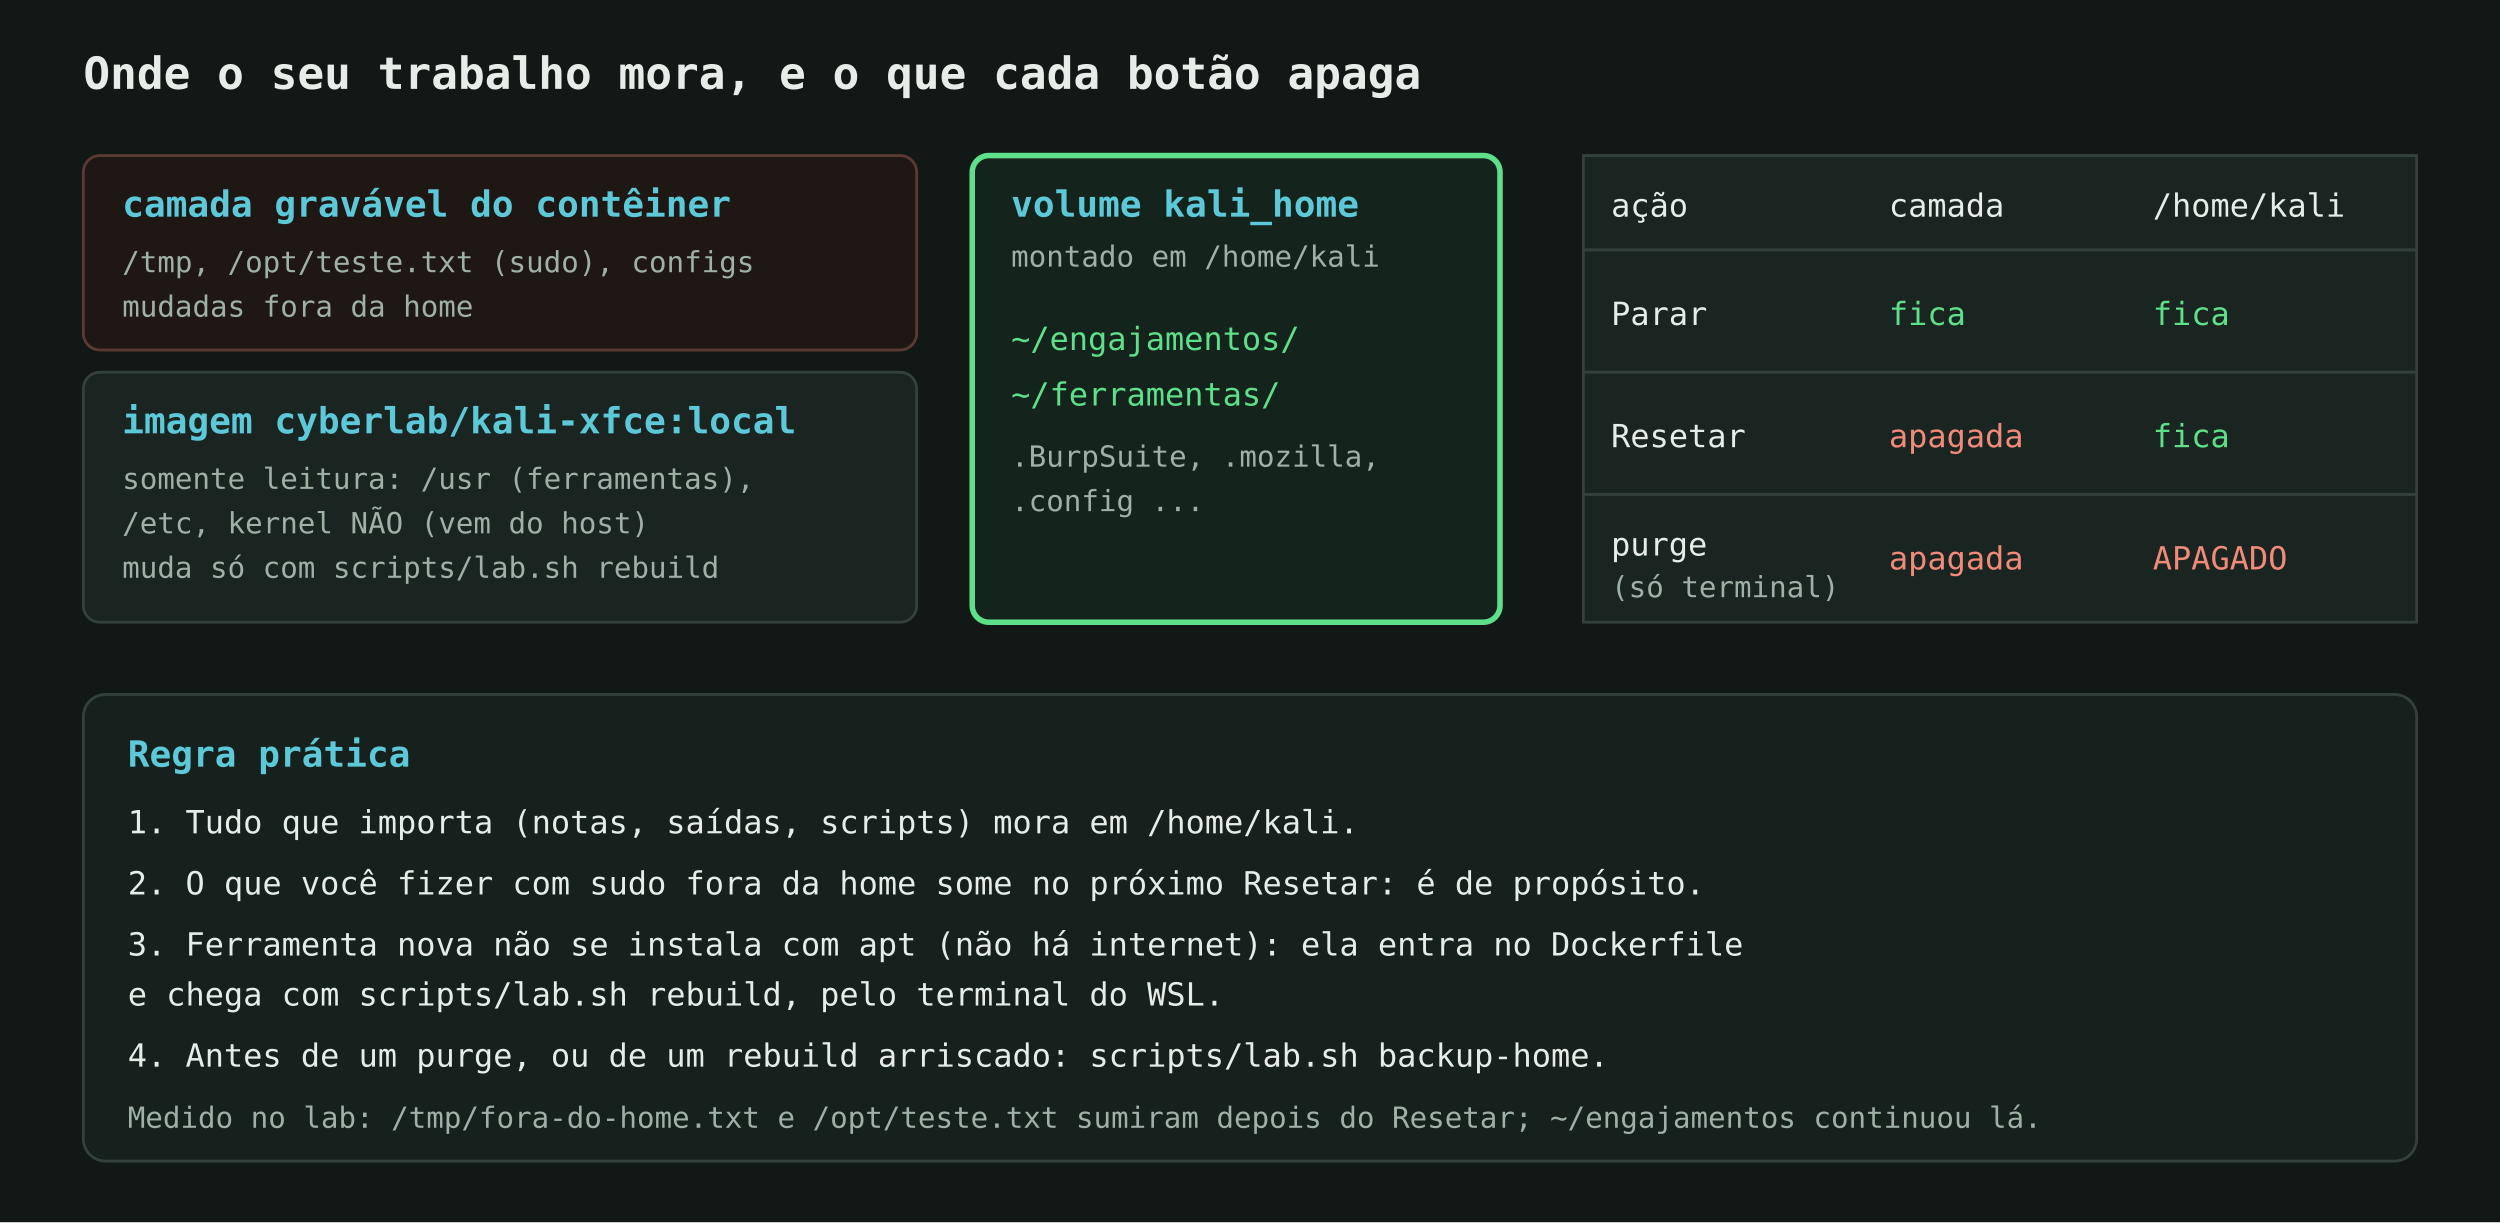
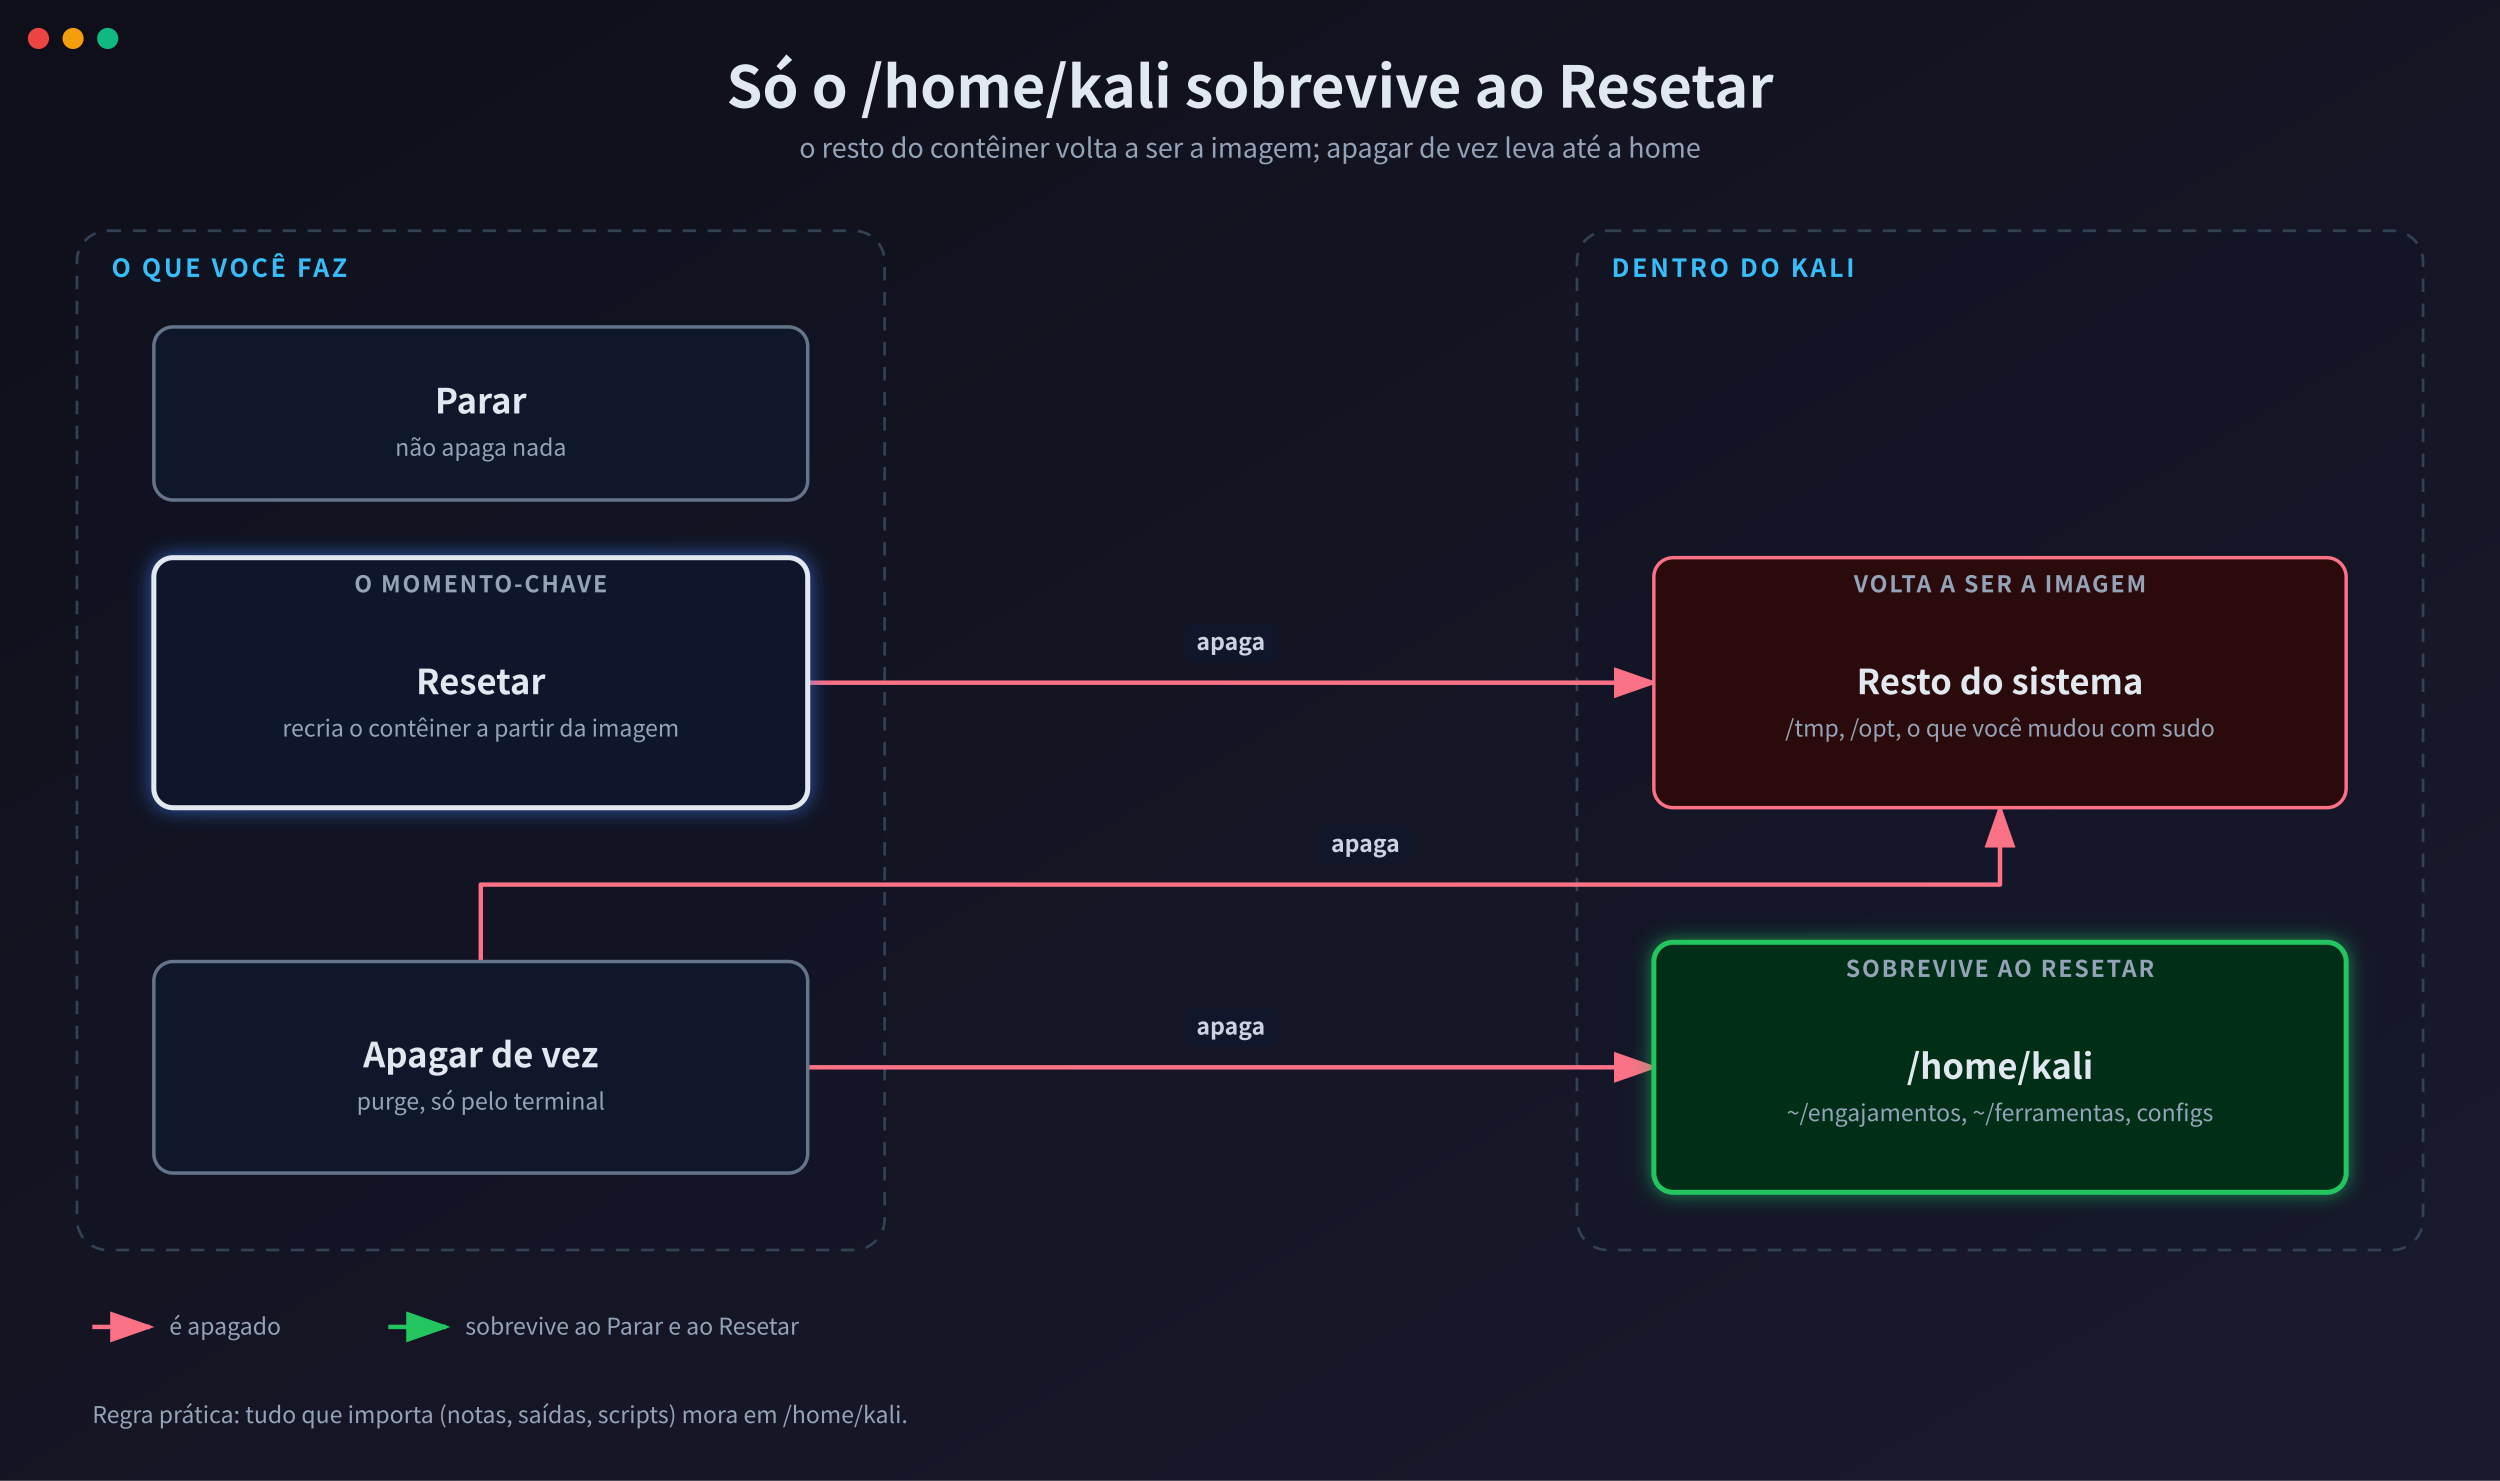
- <svg xmlns="http://www.w3.org/2000/svg" viewBox="0 0 900 440" role="img" aria-labelledby="t d">
-   <style>
-     text { font-family: ui-monospace, "DejaVu Sans Mono", Menlo, Consolas, monospace; fill: #e6ede8; }
-     .t { font-size: 16px; font-weight: 700; }
-     .h { font-size: 13px; font-weight: 700; fill: #5cc8d8; }
-     .b { font-size: 11.5px; }
-     .s { font-size: 10.5px; fill: #9fb0a6; }
-     .g { fill: #5ee08a; }
-     .r { fill: #f08a7a; }
-   </style>
-   <rect width="900" height="440" fill="#121815" />
-   <text class="t" x="30" y="32">Onde o seu trabalho mora, e o que cada botão apaga</text>
-   <rect x="30" y="56" width="300" height="70" rx="6" fill="#1f1714" stroke="#5a3a33" />
-   <text class="h" x="44" y="78">camada gravável do contêiner</text>
-   <text class="s" x="44" y="98">/tmp, /opt/teste.txt (sudo), configs</text>
-   <text class="s" x="44" y="114">mudadas fora da home</text>
-   <rect x="30" y="134" width="300" height="90" rx="6" fill="#1a2420" stroke="#34413b" />
-   <text class="h" x="44" y="156">imagem cyberlab/kali-xfce:local</text>
-   <text class="s" x="44" y="176">somente leitura: /usr (ferramentas),</text>
-   <text class="s" x="44" y="192">/etc, kernel NÃO (vem do host)</text>
-   <text class="s" x="44" y="208">muda só com scripts/lab.sh rebuild</text>
-   <rect x="350" y="56" width="190" height="168" rx="6" fill="#14231b" stroke="#5ee08a" stroke-width="2" />
-   <text class="h" x="364" y="78">volume kali_home</text>
-   <text class="s" x="364" y="96">montado em /home/kali</text>
-   <text class="b g" x="364" y="126">~/engajamentos/</text>
-   <text class="b g" x="364" y="146">~/ferramentas/</text>
-   <text class="s" x="364" y="168">.BurpSuite, .mozilla,</text>
-   <text class="s" x="364" y="184">.config ...</text>
-   <g fill="#1a2420" stroke="#34413b">
-     <rect x="570" y="56" width="300" height="34" />
-     <rect x="570" y="90" width="300" height="44" />
-     <rect x="570" y="134" width="300" height="44" />
-     <rect x="570" y="178" width="300" height="46" />
+ <svg xmlns="http://www.w3.org/2000/svg" viewBox="0 0 1300 770" width="1300" height="770" data-generator="fireworks-tech-graph" data-schema-version="1" data-text-metrics="heuristic-v1" data-style-id="2" data-visual-theme="Dark Terminal" data-diagram-type="architecture" data-motion-scene="" data-semantic-profile="generic" data-semantic-valid="true" data-quality-profile="standard" data-max-bends-per-edge="12" data-max-total-bends="100" data-max-route-stretch="5.0" data-max-bridged-crossings="8" data-min-node-gap="0.0" data-min-container-gutter="0.0" data-min-label-clearance="2.0" data-min-segment-length="0.0">
+   <defs>
+     <marker id="arrowA" markerWidth="10" markerHeight="7" refX="9" refY="3.5" orient="auto">
+       <polygon points="0 0, 10 3.5, 0 7" fill="#a855f7" />
+     </marker>
+     <marker id="arrowB" markerWidth="10" markerHeight="7" refX="9" refY="3.5" orient="auto">
+       <polygon points="0 0, 10 3.5, 0 7" fill="#22c55e" />
+     </marker>
+     <marker id="arrowC" markerWidth="10" markerHeight="7" refX="9" refY="3.5" orient="auto">
+       <polygon points="0 0, 10 3.5, 0 7" fill="#38bdf8" />
+     </marker>
+     <marker id="arrowE" markerWidth="10" markerHeight="7" refX="9" refY="3.5" orient="auto">
+       <polygon points="0 0, 10 3.5, 0 7" fill="#fb7185" />
+     </marker>
+     <marker id="arrowF" markerWidth="10" markerHeight="7" refX="9" refY="3.5" orient="auto">
+       <polygon points="0 0, 10 3.5, 0 7" fill="#f59e0b" />
+     </marker>
+     <marker id="arrowG" markerWidth="10" markerHeight="7" refX="9" refY="3.5" orient="auto">
+       <polygon points="0 0, 10 3.5, 0 7" fill="#f97316" />
+     </marker>
+     <marker id="arrowH" markerWidth="10" markerHeight="7" refX="9" refY="3.5" orient="auto">
+       <polygon points="0 0, 10 3.5, 0 7" fill="#94a3b8" />
+     </marker>
+     <linearGradient id="terminalGradient" x1="0%" y1="0%" x2="100%" y2="100%">
+       <stop offset="0%" stop-color="#0f0f1a" />
+       <stop offset="100%" stop-color="#1a1a2e" />
+     </linearGradient>
+     <filter id="glowBlue" x="-30%" y="-30%" width="160%" height="160%">
+       <feDropShadow dx="0" dy="0" stdDeviation="5" flood-color="#3b82f6" flood-opacity="0.65" />
+     </filter>
+     <filter id="glowPurple" x="-30%" y="-30%" width="160%" height="160%">
+       <feDropShadow dx="0" dy="0" stdDeviation="5" flood-color="#a855f7" flood-opacity="0.72" />
+     </filter>
+     <filter id="glowGreen" x="-30%" y="-30%" width="160%" height="160%">
+       <feDropShadow dx="0" dy="0" stdDeviation="5" flood-color="#22c55e" flood-opacity="0.62" />
+     </filter>
+     <filter id="glowOrange" x="-30%" y="-30%" width="160%" height="160%">
+       <feDropShadow dx="0" dy="0" stdDeviation="5" flood-color="#f97316" flood-opacity="0.62" />
+     </filter>
+     <style>
+     text { font-family: 'SF Mono', 'Fira Code', Menlo, 'Noto Sans CJK SC', 'Microsoft YaHei', 'SimHei', monospace; }
+     .title { font-size: 30px; font-weight: 700; fill: #e2e8f0; }
+     .subtitle { font-size: 14px; font-weight: 500; fill: #94a3b8; }
+     .section { font-size: 13px; font-weight: 700; fill: #38bdf8; letter-spacing: 1.4px; }
+     .section-sub { font-size: 12px; font-weight: 500; fill: #94a3b8; }
+     .node-title { font-weight: 700; fill: #e2e8f0; }
+     .node-sub { font-weight: 500; fill: #94a3b8; }
+     .node-type { font-size: 12px; font-weight: 700; fill: #94a3b8; letter-spacing: 0.08em; }
+     .arrow-label { font-size: 12px; font-weight: 600; fill: #cbd5e1; }
+     .legend { font-size: 12px; font-weight: 500; fill: #94a3b8; }
+     .footnote { font-size: 12px; font-weight: 500; fill: #94a3b8; }
+     .metric-label { font-size: 8.5px; font-weight: 700; fill: #94a3b8; text-transform: uppercase; }
+     .metric-value { font-size: 9.5px; font-weight: 700; fill: #e2e8f0; }
+     </style>
+   </defs>
+   <rect data-graph-role="background" width="1300.0" height="770.0" fill="url(#terminalGradient)" />
+   <circle cx="20.0" cy="20" r="5.5" fill="#ef4444" />
+   <circle cx="38.0" cy="20" r="5.5" fill="#f59e0b" />
+   <circle cx="56.0" cy="20" r="5.5" fill="#10b981" />
+   <text x="650.0" y="56" text-anchor="middle" class="title">Só o /home/kali sobrevive ao Resetar</text>
+   <text x="650.0" y="82" text-anchor="middle" class="subtitle">o resto do contêiner volta a ser a imagem; apagar de vez leva até a home</text>
+   <g id="acoes" data-graph-role="container" data-container-id="acoes" data-semantic-role="boundary" data-graph-bounds="40,120,460,650">
+     <rect data-graph-role="container" x="40.0" y="120.0" width="420.0" height="530.0" rx="16.0" fill="rgba(15,23,42,0.28)" stroke="#334155" stroke-width="1.4" stroke-dasharray="7 6" />
+     <text x="58.0" y="144.0" class="section">O QUE VOCÊ FAZ</text>
+     <rect id="acoes-header" data-graph-role="reserved" data-reserved-kind="container-header" x="48" y="126" width="126.98" height="30" fill="none" stroke="none" />
  </g>
-   <text class="b" x="580" y="78">ação</text>
-   <text class="b" x="680" y="78">camada</text>
-   <text class="b" x="775" y="78">/home/kali</text>
-   <text class="b" x="580" y="117">Parar</text>
-   <text class="b g" x="680" y="117">fica</text>
-   <text class="b g" x="775" y="117">fica</text>
-   <text class="b" x="580" y="161">Resetar</text>
-   <text class="b r" x="680" y="161">apagada</text>
-   <text class="b g" x="775" y="161">fica</text>
-   <text class="b" x="580" y="200">purge</text>
-   <text class="s" x="580" y="215">(só terminal)</text>
-   <text class="b r" x="680" y="205">apagada</text>
-   <text class="b r" x="775" y="205">APAGADO</text>
-   <rect x="30" y="250" width="840" height="168" rx="8" fill="#16201c" stroke="#34413b" />
-   <text class="h" x="46" y="276">Regra prática</text>
-   <text class="b" x="46" y="300">1. Tudo que importa (notas, saídas, scripts) mora em /home/kali.</text>
-   <text class="b" x="46" y="322">2. O que você fizer com sudo fora da home some no próximo Resetar: é de propósito.</text>
-   <text class="b" x="46" y="344">3. Ferramenta nova não se instala com apt (não há internet): ela entra no Dockerfile</text>
-   <text class="b" x="46" y="362">   e chega com scripts/lab.sh rebuild, pelo terminal do WSL.</text>
-   <text class="b" x="46" y="384">4. Antes de um purge, ou de um rebuild arriscado: scripts/lab.sh backup-home.</text>
-   <text class="s" x="46" y="406">Medido no lab: /tmp/fora-do-home.txt e /opt/teste.txt sumiram depois do Resetar; ~/engajamentos continuou lá.</text>
+   <g id="kali" data-graph-role="container" data-container-id="kali" data-semantic-role="boundary" data-graph-bounds="820,120,1260,650">
+     <rect data-graph-role="container" x="820.0" y="120.0" width="440.0" height="530.0" rx="16.0" fill="rgba(15,23,42,0.28)" stroke="#334155" stroke-width="1.4" stroke-dasharray="7 6" />
+     <text x="838.0" y="144.0" class="section">DENTRO DO KALI</text>
+     <rect id="kali-header" data-graph-role="reserved" data-reserved-kind="container-header" x="828" y="126" width="126.46" height="30" fill="none" stroke="none" />
+   </g>
+   <path id="p1" data-graph-role="edge" data-edge-id="p1" data-source="purge" data-target="sistema" data-edge-kind="flow" data-topic-id="" data-flow="" data-motion-role="" data-motion-stage="" data-motion-order="" data-protocol="" data-via="" data-critical-path-id="" data-critical-hop="" data-critical-hops="" data-critical="false" data-bends="2" data-route-stretch="1.0" data-bridges="" d="M 250,500 L 250,460 L 380,460 L 1040,460 L 1040,420" fill="none" stroke="#fb7185" stroke-width="2.3" stroke-linecap="round" stroke-linejoin="round" marker-end="url(#arrowE)" />
+   <path id="r1" data-graph-role="edge" data-edge-id="r1" data-source="resetar" data-target="sistema" data-edge-kind="flow" data-topic-id="" data-flow="" data-motion-role="" data-motion-stage="" data-motion-order="" data-protocol="" data-via="" data-critical-path-id="" data-critical-hop="" data-critical-hops="" data-critical="false" data-bends="0" data-route-stretch="1.0" data-bridges="" d="M 420,355 L 860,355" fill="none" stroke="#fb7185" stroke-width="2.3" stroke-linecap="round" stroke-linejoin="round" marker-end="url(#arrowE)" />
+   <path id="p2" data-graph-role="edge" data-edge-id="p2" data-source="purge" data-target="home" data-edge-kind="flow" data-topic-id="" data-flow="" data-motion-role="" data-motion-stage="" data-motion-order="" data-protocol="" data-via="" data-critical-path-id="" data-critical-hop="" data-critical-hops="" data-critical="false" data-bends="0" data-route-stretch="1.0" data-bridges="" d="M 420,555 L 860,555" fill="none" stroke="#fb7185" stroke-width="2.3" stroke-linecap="round" stroke-linejoin="round" marker-end="url(#arrowE)" />
+   <g id="node-parar" data-graph-role="node" data-node-id="parar" data-semantic-role="node" data-motion-role="" data-motion-stage="" data-motion-order="" data-parent="acoes" data-deployment-id="" data-topic-id="" data-span-id="" data-station-order="" data-status="" data-start-ms="" data-duration-ms="" data-parent-span="" data-graph-bounds="80,170,420,260">
+     <rect x="80.0" y="170.0" width="340.0" height="90.0" rx="10.0" fill="#0f172a" stroke="#64748b" stroke-width="1.8" />
+     <text data-text-role="title" data-full-text="Parar" data-text-max-width="316.0" x="250.0" y="215.0" text-anchor="middle" class="node-title" font-size="18">Parar</text>
+     <text data-text-role="subtitle" data-full-text="não apaga nada" data-text-max-width="316.0" x="250.0" y="237.0" text-anchor="middle" class="node-sub" font-size="12">não apaga nada</text>
+   </g>
+   <g id="node-resetar" data-graph-role="node" data-node-id="resetar" data-semantic-role="node" data-motion-role="" data-motion-stage="" data-motion-order="" data-parent="acoes" data-deployment-id="" data-topic-id="" data-span-id="" data-station-order="" data-status="" data-start-ms="" data-duration-ms="" data-parent-span="" data-graph-bounds="80,290,420,420">
+     <rect x="80.0" y="290.0" width="340.0" height="130.0" rx="10.0" fill="#0f172a" stroke="#e2e8f0" stroke-width="2.6" filter="url(#glowBlue)" />
+     <text x="250.0" y="308.0" text-anchor="middle" class="node-type">O MOMENTO-CHAVE</text>
+     <text data-text-role="title" data-full-text="Resetar" data-text-max-width="316.0" x="250.0" y="361.0" text-anchor="middle" class="node-title" font-size="18">Resetar</text>
+     <text data-text-role="subtitle" data-full-text="recria o contêiner a partir da imagem" data-text-max-width="316.0" x="250.0" y="383.0" text-anchor="middle" class="node-sub" font-size="12">recria o contêiner a partir da imagem</text>
+   </g>
+   <g id="node-purge" data-graph-role="node" data-node-id="purge" data-semantic-role="node" data-motion-role="" data-motion-stage="" data-motion-order="" data-parent="acoes" data-deployment-id="" data-topic-id="" data-span-id="" data-station-order="" data-status="" data-start-ms="" data-duration-ms="" data-parent-span="" data-graph-bounds="80,500,420,610">
+     <rect x="80.0" y="500.0" width="340.0" height="110.0" rx="10.0" fill="#0f172a" stroke="#64748b" stroke-width="1.8" />
+     <text data-text-role="title" data-full-text="Apagar de vez" data-text-max-width="316.0" x="250.0" y="555.0" text-anchor="middle" class="node-title" font-size="18">Apagar de vez</text>
+     <text data-text-role="subtitle" data-full-text="purge, só pelo terminal" data-text-max-width="316.0" x="250.0" y="577.0" text-anchor="middle" class="node-sub" font-size="12">purge, só pelo terminal</text>
+   </g>
+   <g id="node-sistema" data-graph-role="node" data-node-id="sistema" data-semantic-role="node" data-motion-role="" data-motion-stage="" data-motion-order="" data-parent="kali" data-deployment-id="" data-topic-id="" data-span-id="" data-station-order="" data-status="" data-start-ms="" data-duration-ms="" data-parent-span="" data-graph-bounds="860,290,1220,420">
+     <rect x="860.0" y="290.0" width="360.0" height="130.0" rx="10.0" fill="#2a0a0a" stroke="#fb7185" stroke-width="1.8" />
+     <text x="1040.0" y="308.0" text-anchor="middle" class="node-type">VOLTA A SER A IMAGEM</text>
+     <text data-text-role="title" data-full-text="Resto do sistema" data-text-max-width="336.0" x="1040.0" y="361.0" text-anchor="middle" class="node-title" font-size="18">Resto do sistema</text>
+     <text data-text-role="subtitle" data-full-text="/tmp, /opt, o que você mudou com sudo" data-text-max-width="336.0" x="1040.0" y="383.0" text-anchor="middle" class="node-sub" font-size="12">/tmp, /opt, o que você mudou com sudo</text>
+   </g>
+   <g id="node-home" data-graph-role="node" data-node-id="home" data-semantic-role="node" data-motion-role="" data-motion-stage="" data-motion-order="" data-parent="kali" data-deployment-id="" data-topic-id="" data-span-id="" data-station-order="" data-status="" data-start-ms="" data-duration-ms="" data-parent-span="" data-graph-bounds="860,490,1220,620">
+     <rect x="860.0" y="490.0" width="360.0" height="130.0" rx="10.0" fill="#052e16" stroke="#22c55e" stroke-width="2.6" filter="url(#glowGreen)" />
+     <text x="1040.0" y="508.0" text-anchor="middle" class="node-type">SOBREVIVE AO RESETAR</text>
+     <text data-text-role="title" data-full-text="/home/kali" data-text-max-width="336.0" x="1040.0" y="561.0" text-anchor="middle" class="node-title" font-size="18">/home/kali</text>
+     <text data-text-role="subtitle" data-full-text="~/engajamentos, ~/ferramentas, configs" data-text-max-width="336.0" x="1040.0" y="583.0" text-anchor="middle" class="node-sub" font-size="12">~/engajamentos, ~/ferramentas, configs</text>
+   </g>
+   <g id="r1-label" data-graph-role="label" data-owner="r1" data-graph-bounds="615.6,324,664.4,344">
+     <rect x="615.6" y="324.0" width="48.8" height="20" rx="6" fill="#0f172a" opacity="0.92" />
+     <text x="640.0" y="338.0" text-anchor="middle" class="arrow-label">apaga</text>
+   </g>
+   <g id="p1-label" data-graph-role="label" data-owner="p1" data-graph-bounds="685.6,429,734.4,449">
+     <rect x="685.6" y="429.0" width="48.8" height="20" rx="6" fill="#0f172a" opacity="0.92" />
+     <text x="710.0" y="443.0" text-anchor="middle" class="arrow-label">apaga</text>
+   </g>
+   <g id="p2-label" data-graph-role="label" data-owner="p2" data-graph-bounds="615.6,524,664.4,544">
+     <rect x="615.6" y="524.0" width="48.8" height="20" rx="6" fill="#0f172a" opacity="0.92" />
+     <text x="640.0" y="538.0" text-anchor="middle" class="arrow-label">apaga</text>
+   </g>
+   <g id="legend" data-graph-role="legend">
+     <rect id="legend-zone" data-graph-role="reserved" data-reserved-kind="legend" x="38" y="676" width="423.36" height="46" rx="10" fill="none" stroke="none" />
+     <line data-graph-role="decoration" x1="48.0" y1="690.0" x2="78.0" y2="690.0" stroke="#fb7185" stroke-width="2.3" marker-end="url(#arrowE)" />
+     <text data-graph-role="decoration" x="88.0" y="694.0" class="legend">é apagado      </text>
+     <line data-graph-role="decoration" x1="201.92" y1="690.0" x2="231.92" y2="690.0" stroke="#22c55e" stroke-width="2.3" marker-end="url(#arrowB)" />
+     <text data-graph-role="decoration" x="241.92" y="694.0" class="legend">sobrevive ao Parar e ao Resetar</text>
+   </g>
+   <g id="footer" data-graph-role="reserved" data-graph-bounds="48,728,580,744">
+     <text x="48.0" y="740.0" class="footnote">Regra prática: tudo que importa (notas, saídas, scripts) mora em /home/kali.</text>
+   </g>
</svg>
